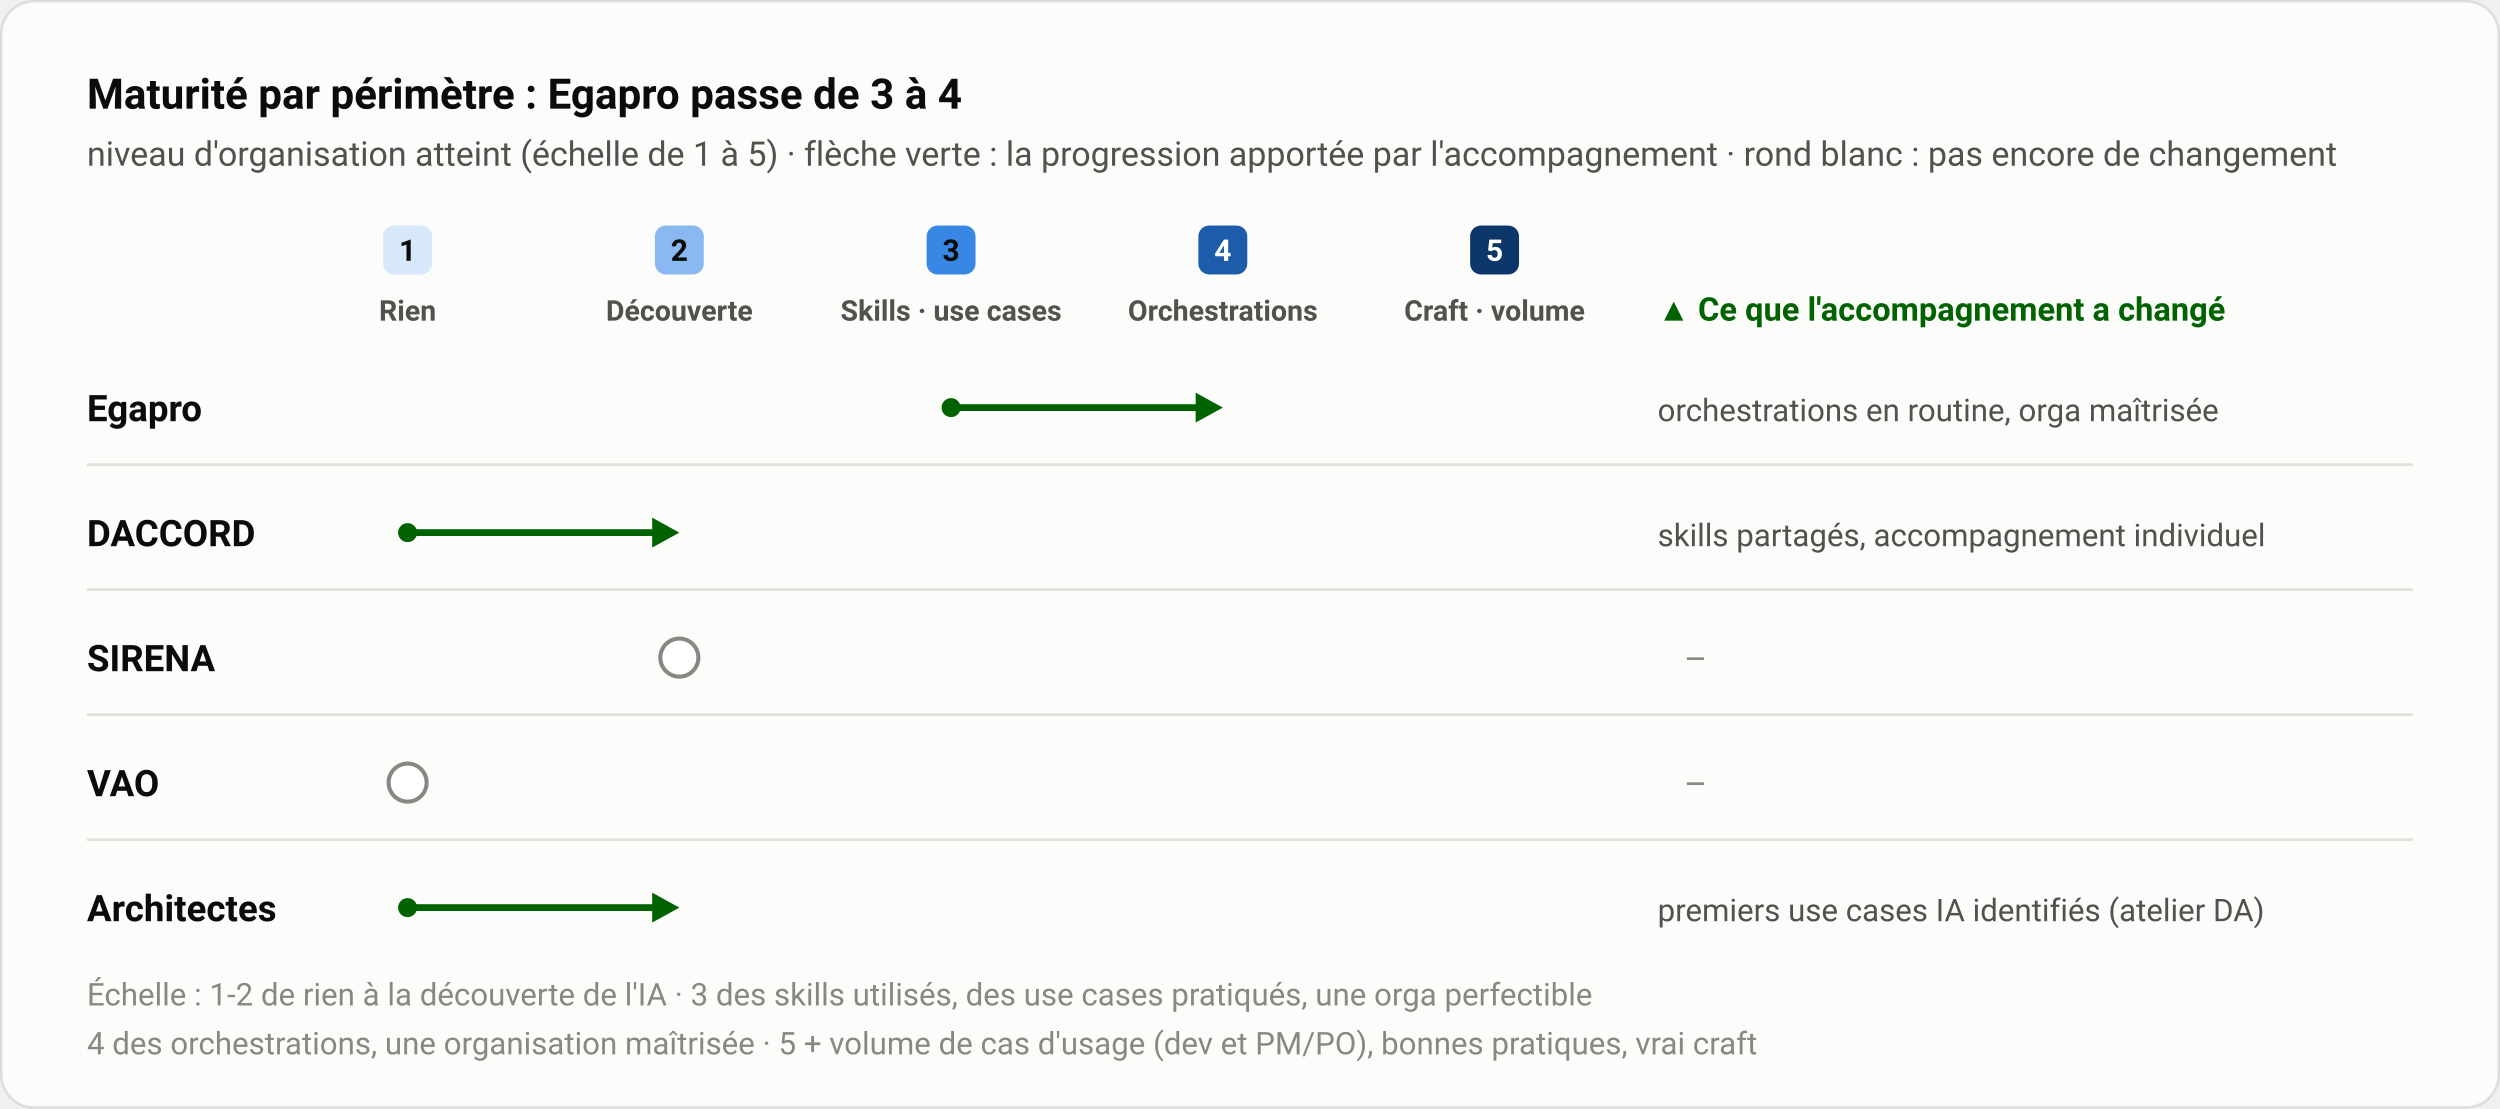
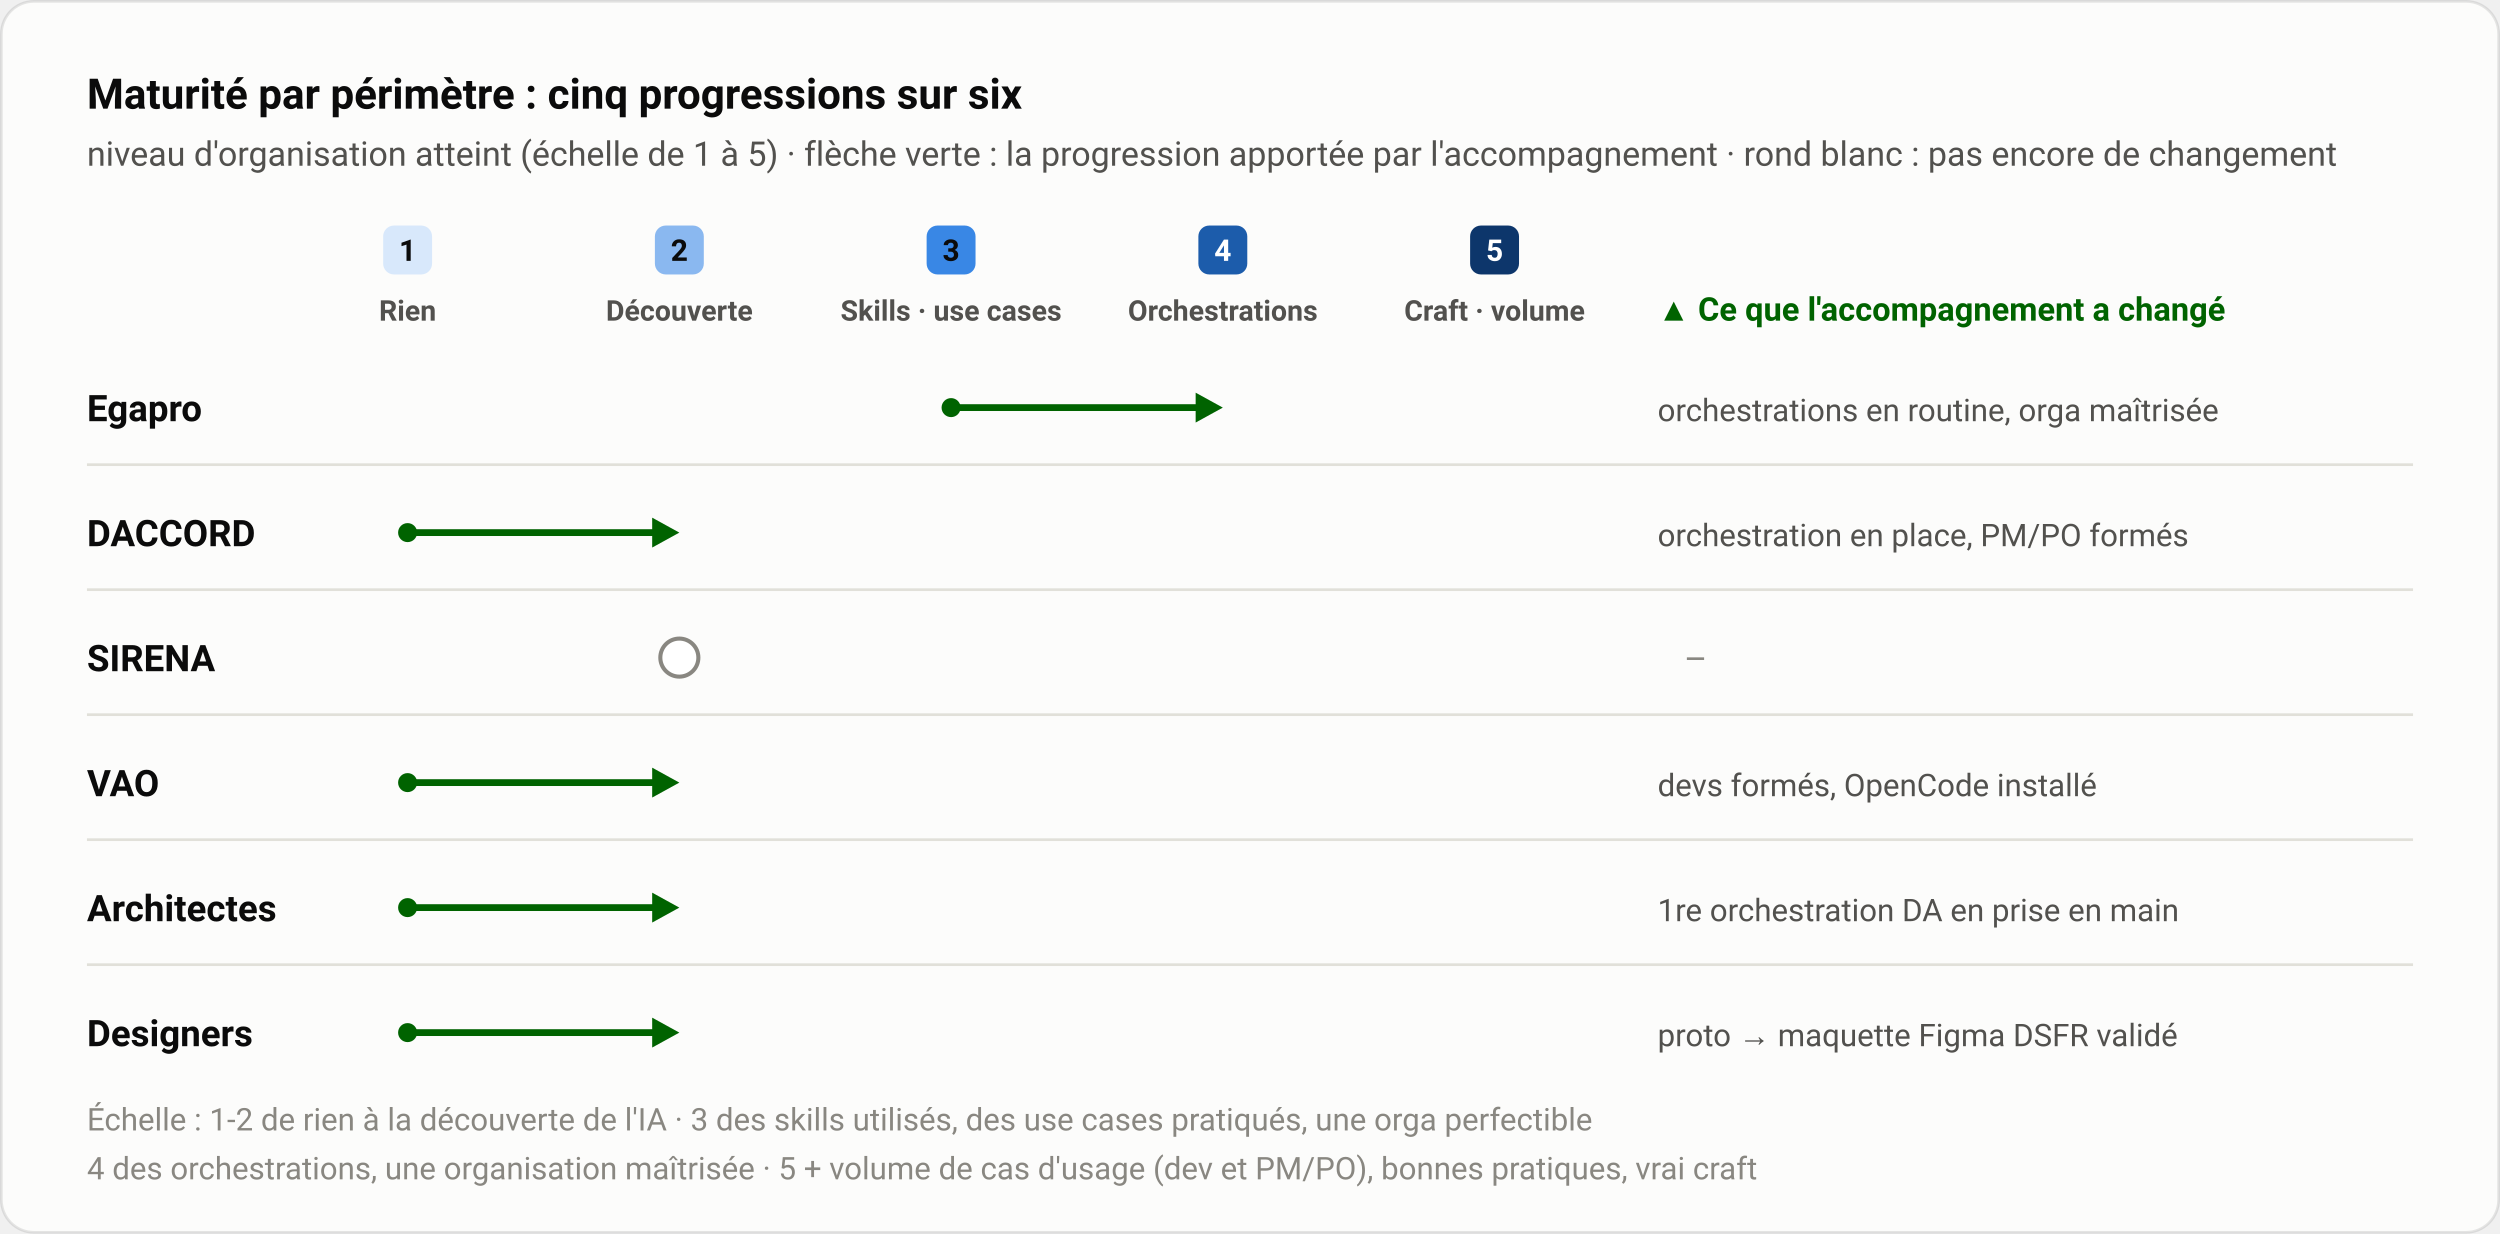
- <svg xmlns="http://www.w3.org/2000/svg" width="920" height="408" viewBox="0 0 920 408" font-family="-apple-system,'Segoe UI',system-ui,Roboto,'Helvetica Neue',Arial,sans-serif">
-   <rect x="0.5" y="0.5" width="919" height="407" rx="12" fill="#fcfcfb" stroke="rgba(11,11,11,0.10)" />
-   <text x="32" y="40" font-size="15.5" fill="#0b0b0b" font-weight="600" text-anchor="start">Maturité par périmètre : Egapro passe de 3 à 4</text>
+ <svg xmlns="http://www.w3.org/2000/svg" width="920" height="454" viewBox="0 0 920 454" font-family="-apple-system,'Segoe UI',system-ui,Roboto,'Helvetica Neue',Arial,sans-serif">
+   <rect x="0.5" y="0.5" width="919" height="453" rx="12" fill="#fcfcfb" stroke="rgba(11,11,11,0.10)" />
+   <text x="32" y="40" font-size="15.5" fill="#0b0b0b" font-weight="600" text-anchor="start">Maturité par périmètre : cinq progressions sur six</text>
  <text x="32" y="61" font-size="12.5" fill="#52514e" font-weight="normal" text-anchor="start">niveau d'organisation atteint (échelle de 1 à 5) · flèche verte : la progression apportée par l'accompagnement · rond blanc : pas encore de changement</text>
  <rect x="141" y="83" width="18" height="18" rx="4" fill="#d8e8fb" />
  <text x="150" y="96" font-size="11" fill="#0b0b0b" font-weight="600" text-anchor="middle">1</text>
  <text x="150" y="118" font-size="10.5" fill="#52514e" font-weight="600" text-anchor="middle">Rien</text>
  <rect x="241" y="83" width="18" height="18" rx="4" fill="#8ab8f0" />
  <text x="250" y="96" font-size="11" fill="#0b0b0b" font-weight="600" text-anchor="middle">2</text>
  <text x="250" y="118" font-size="10.5" fill="#52514e" font-weight="600" text-anchor="middle">Découverte</text>
  <rect x="341" y="83" width="18" height="18" rx="4" fill="#3987e5" />
  <text x="350" y="96" font-size="11" fill="#0b0b0b" font-weight="600" text-anchor="middle">3</text>
  <text x="350" y="118" font-size="10.5" fill="#52514e" font-weight="600" text-anchor="middle">Skills · use cases</text>
  <rect x="441" y="83" width="18" height="18" rx="4" fill="#1c5cab" />
  <text x="450" y="96" font-size="11" fill="#ffffff" font-weight="600" text-anchor="middle">4</text>
  <text x="450" y="118" font-size="10.5" fill="#52514e" font-weight="600" text-anchor="middle">Orchestrations</text>
  <rect x="541" y="83" width="18" height="18" rx="4" fill="#0d366b" />
  <text x="550" y="96" font-size="11" fill="#ffffff" font-weight="600" text-anchor="middle">5</text>
  <text x="550" y="118" font-size="10.5" fill="#52514e" font-weight="600" text-anchor="middle">Craft · volume</text>
  <text x="610" y="118" font-size="12" fill="#006300" font-weight="600" text-anchor="start">▲ Ce que l'accompagnement a changé</text>
  <text x="32" y="155" font-size="13.5" fill="#0b0b0b" font-weight="600" text-anchor="start">Egapro</text>
  <circle cx="350" cy="150" r="3.5" fill="#006300" />
  <line x1="350" y1="150" x2="441" y2="150" stroke="#006300" stroke-width="2.5" />
  <path d="M450,150 l-10,-5.5 v11 z" fill="#006300" />
  <text x="610" y="155" font-size="11.5" fill="#52514e" font-weight="normal" text-anchor="start">orchestrations en routine, orga maîtrisée</text>
  <line x1="32" y1="171" x2="888" y2="171" stroke="#e1e0d9" stroke-width="1" />
  <text x="32" y="201" font-size="13.5" fill="#0b0b0b" font-weight="600" text-anchor="start">DACCORD</text>
  <circle cx="150" cy="196" r="3.5" fill="#006300" />
  <line x1="150" y1="196" x2="241" y2="196" stroke="#006300" stroke-width="2.5" />
  <path d="M250,196 l-10,-5.5 v11 z" fill="#006300" />
-   <text x="610" y="201" font-size="11.5" fill="#52514e" font-weight="normal" text-anchor="start">skills partagés, accompagnement individuel</text>
+   <text x="610" y="201" font-size="11.5" fill="#52514e" font-weight="normal" text-anchor="start">orchestration en place, PM/PO formés</text>
  <line x1="32" y1="217" x2="888" y2="217" stroke="#e1e0d9" stroke-width="1" />
  <text x="32" y="247" font-size="13.5" fill="#0b0b0b" font-weight="600" text-anchor="start">SIRENA</text>
  <circle cx="250" cy="242" r="7" fill="#ffffff" stroke="#898781" stroke-width="1.5" />
  <text x="624" y="247" font-size="13" fill="#898781" font-weight="normal" text-anchor="middle">–</text>
  <line x1="32" y1="263" x2="888" y2="263" stroke="#e1e0d9" stroke-width="1" />
  <text x="32" y="293" font-size="13.5" fill="#0b0b0b" font-weight="600" text-anchor="start">VAO</text>
-   <circle cx="150" cy="288" r="7" fill="#ffffff" stroke="#898781" stroke-width="1.5" />
-   <text x="624" y="293" font-size="13" fill="#898781" font-weight="normal" text-anchor="middle">–</text>
+   <circle cx="150" cy="288" r="3.5" fill="#006300" />
+   <line x1="150" y1="288" x2="241" y2="288" stroke="#006300" stroke-width="2.5" />
+   <path d="M250,288 l-10,-5.5 v11 z" fill="#006300" />
+   <text x="610" y="293" font-size="11.5" fill="#52514e" font-weight="normal" text-anchor="start">devs formés, OpenCode installé</text>
  <line x1="32" y1="309" x2="888" y2="309" stroke="#e1e0d9" stroke-width="1" />
  <text x="32" y="339" font-size="13.5" fill="#0b0b0b" font-weight="600" text-anchor="start">Architectes</text>
  <circle cx="150" cy="334" r="3.5" fill="#006300" />
  <line x1="150" y1="334" x2="241" y2="334" stroke="#006300" stroke-width="2.5" />
  <path d="M250,334 l-10,-5.5 v11 z" fill="#006300" />
-   <text x="610" y="339" font-size="11.5" fill="#52514e" font-weight="normal" text-anchor="start">premiers use cases IA identifiés (atelier DA)</text>
-   <text x="32" y="370" font-size="11.5" fill="#898781" font-weight="normal" text-anchor="start">Échelle : 1-2 de rien à la découverte de l'IA · 3 des skills utilisés, des use cases pratiqués, une orga perfectible</text>
-   <text x="32" y="388" font-size="11.5" fill="#898781" font-weight="normal" text-anchor="start">4 des orchestrations, une organisation maîtrisée · 5 + volume de cas d'usage (dev et PM/PO), bonnes pratiques, vrai craft</text>
+   <text x="610" y="339" font-size="11.5" fill="#52514e" font-weight="normal" text-anchor="start">1re orchestration DA en prise en main</text>
+   <line x1="32" y1="355" x2="888" y2="355" stroke="#e1e0d9" stroke-width="1" />
+   <text x="32" y="385" font-size="13.5" fill="#0b0b0b" font-weight="600" text-anchor="start">Designers</text>
+   <circle cx="150" cy="380" r="3.5" fill="#006300" />
+   <line x1="150" y1="380" x2="241" y2="380" stroke="#006300" stroke-width="2.5" />
+   <path d="M250,380 l-10,-5.5 v11 z" fill="#006300" />
+   <text x="610" y="385" font-size="11.5" fill="#52514e" font-weight="normal" text-anchor="start">proto → maquette Figma DSFR validé</text>
+   <text x="32" y="416" font-size="11.5" fill="#898781" font-weight="normal" text-anchor="start">Échelle : 1-2 de rien à la découverte de l'IA · 3 des skills utilisés, des use cases pratiqués, une orga perfectible</text>
+   <text x="32" y="434" font-size="11.5" fill="#898781" font-weight="normal" text-anchor="start">4 des orchestrations, une organisation maîtrisée · 5 + volume de cas d'usage (dev et PM/PO), bonnes pratiques, vrai craft</text>
</svg>
